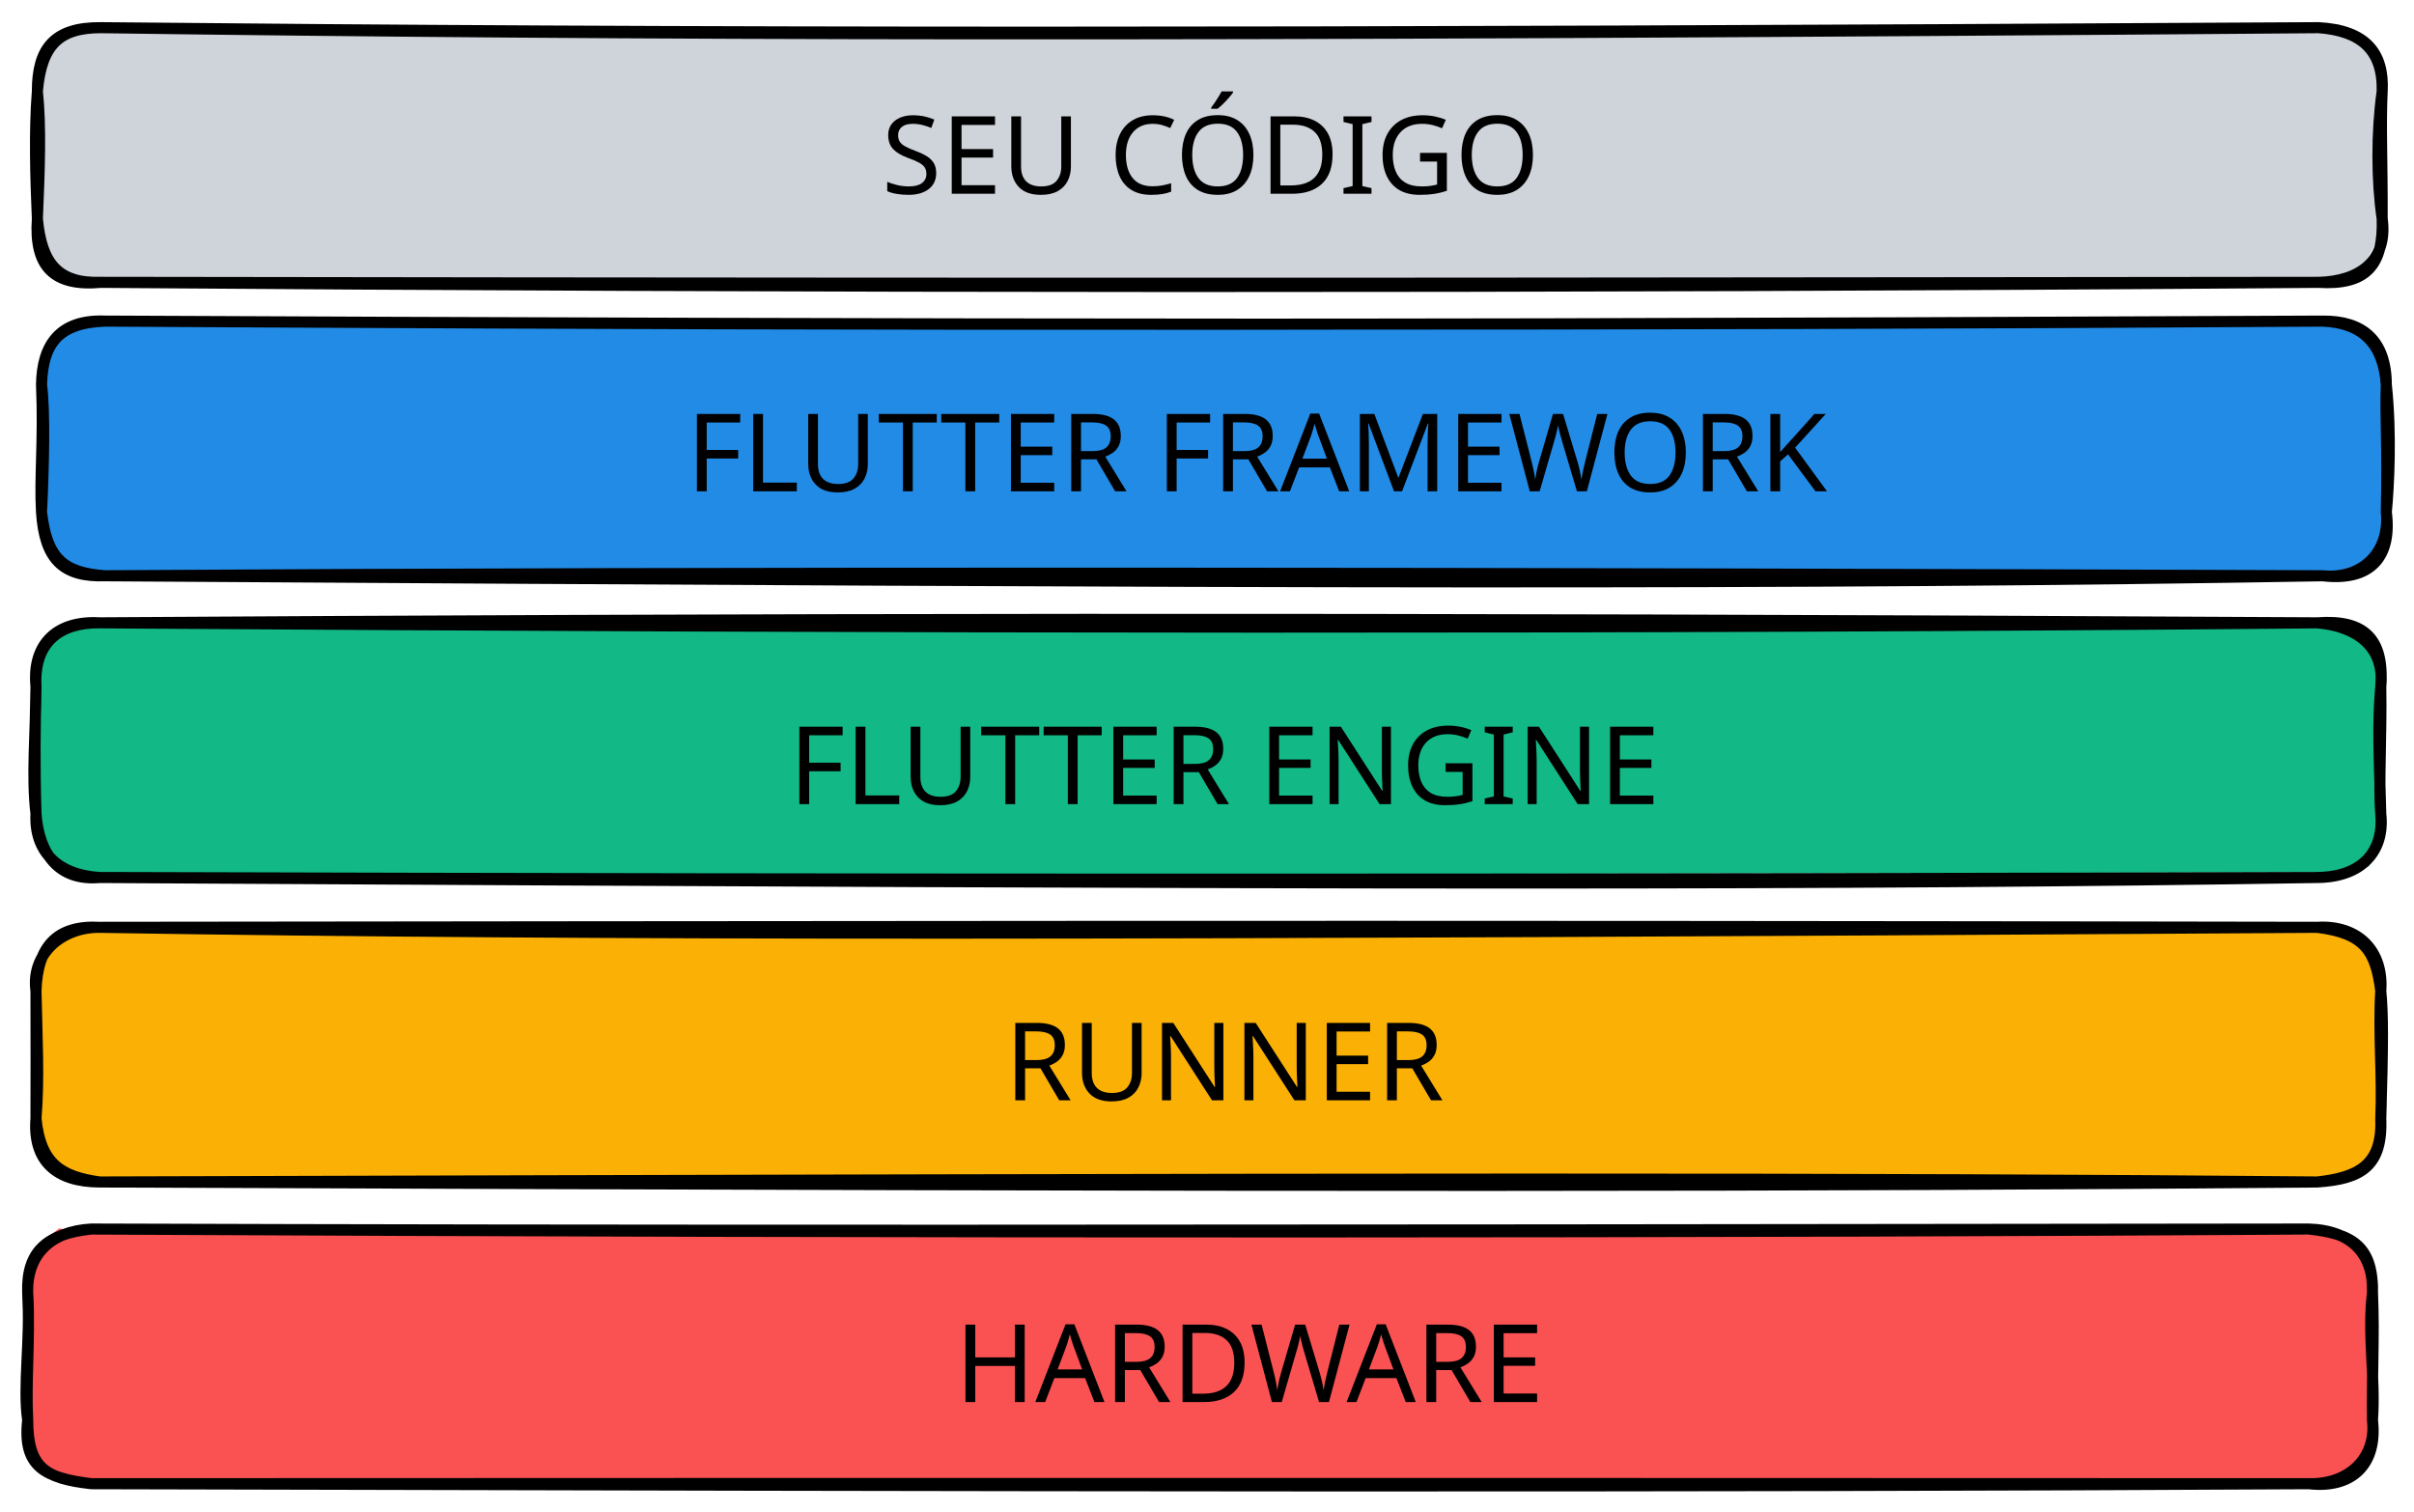
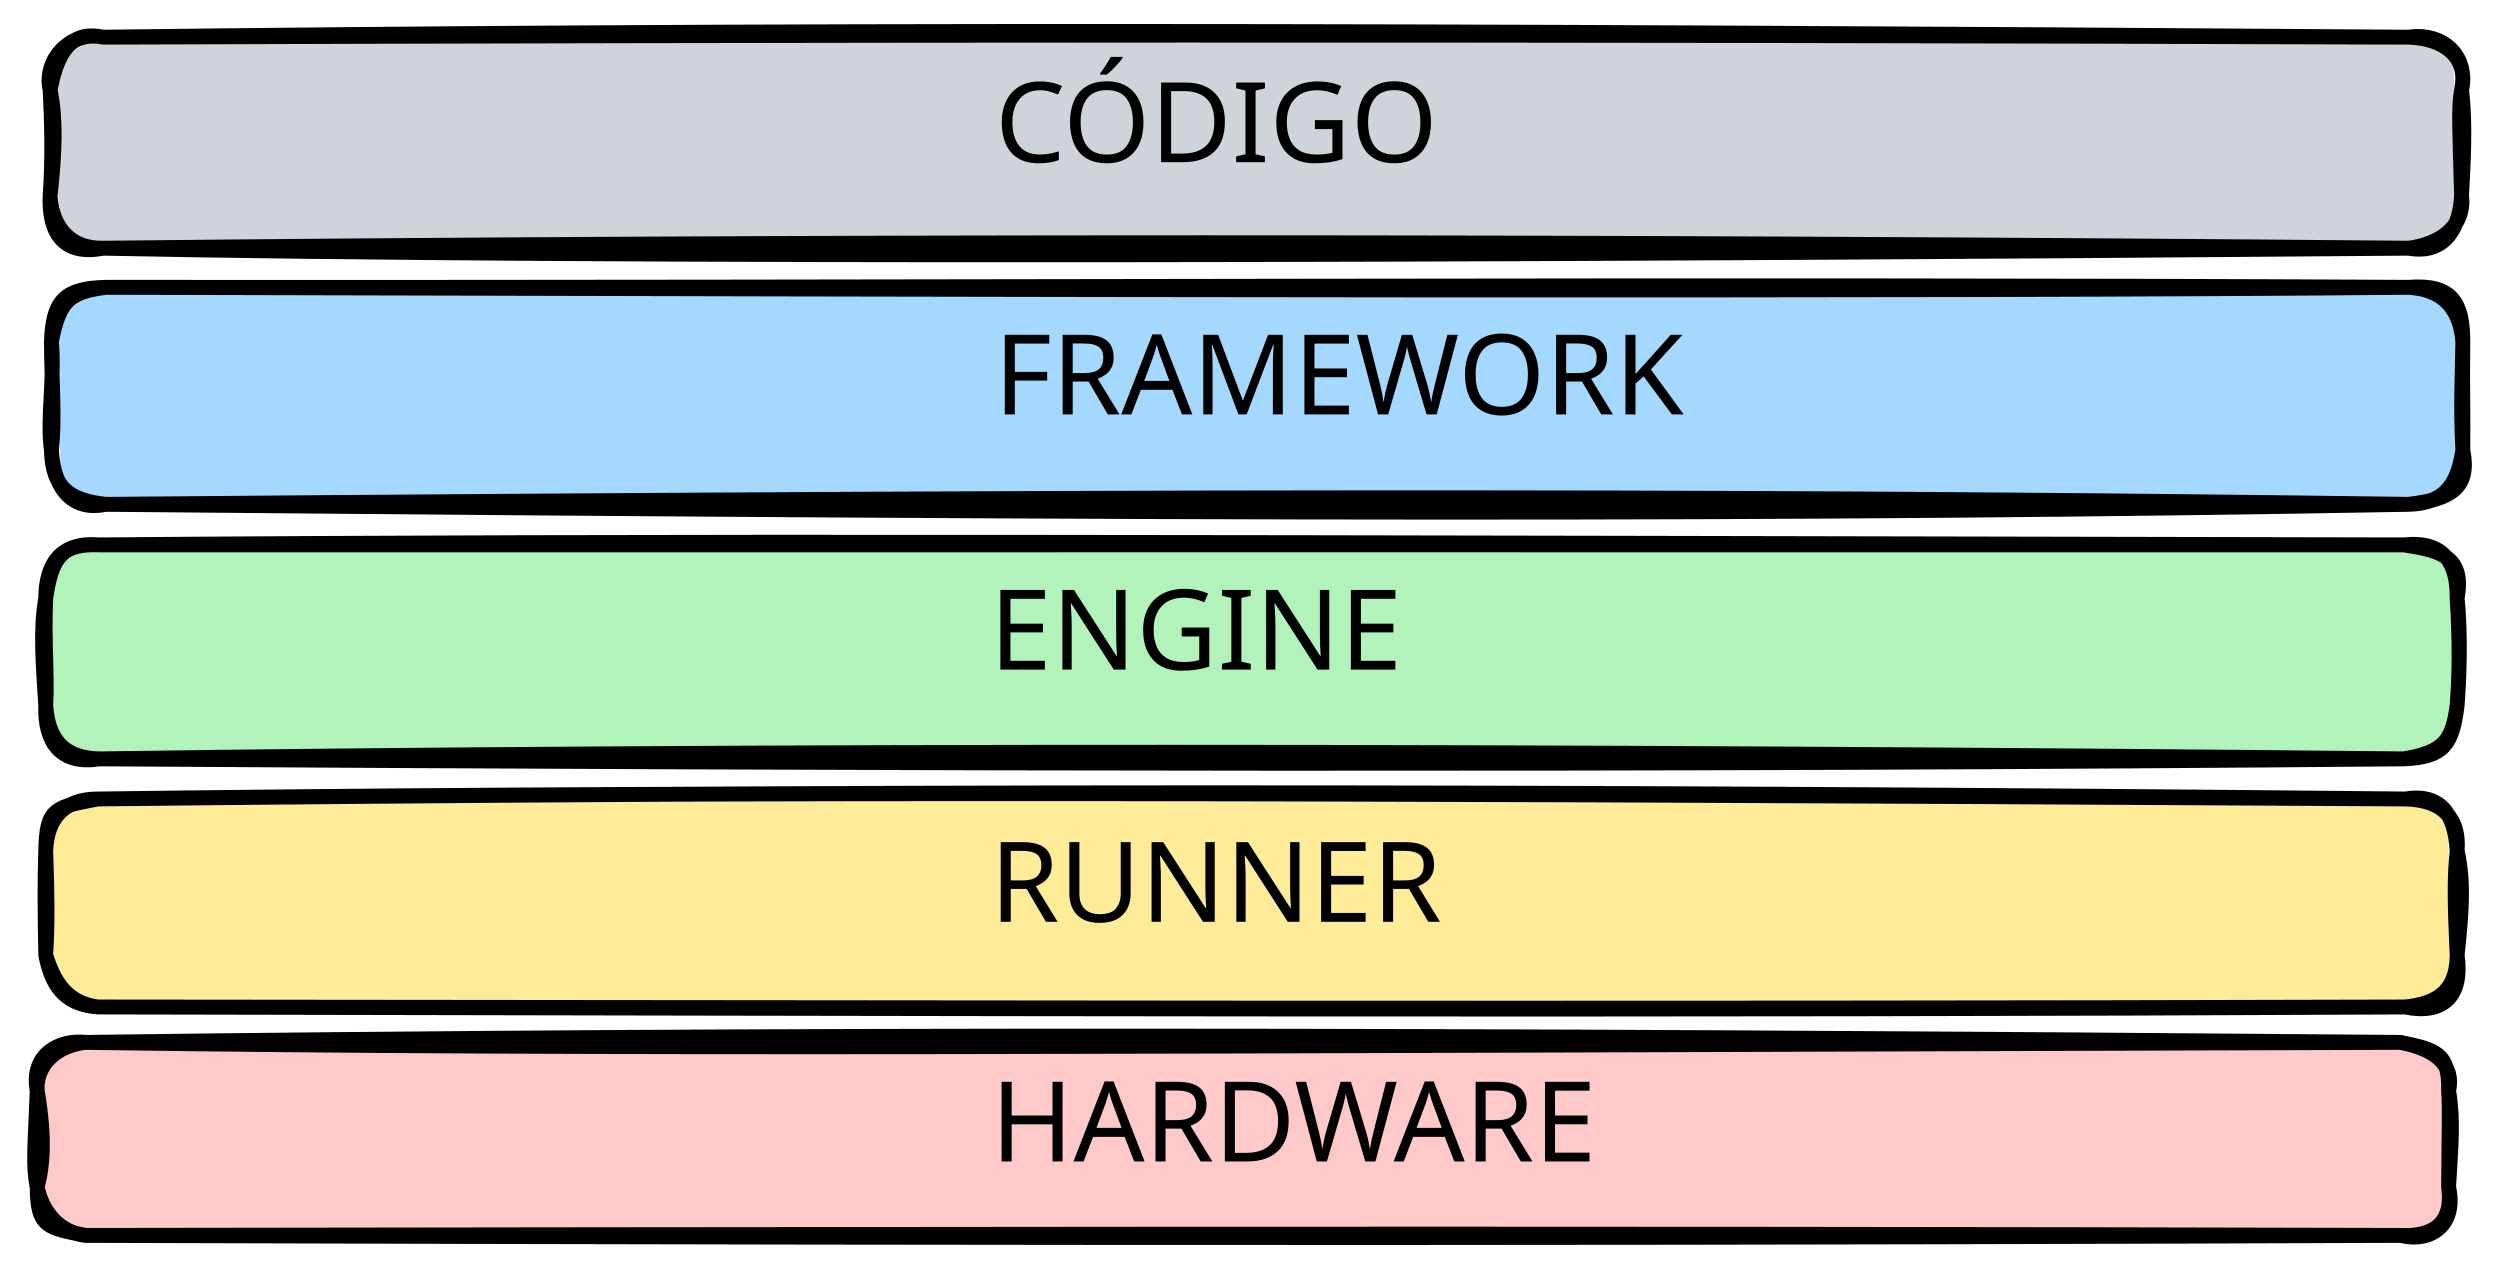
- <svg xmlns="http://www.w3.org/2000/svg" version="1.1" viewBox="0 0 872 546" width="2616" height="1638">
+ <svg xmlns="http://www.w3.org/2000/svg" version="1.1" viewBox="0 0 672.435 342.295" width="672.435" height="342.295">
  <defs>
-     <style>
+     <style class="style-fonts">
      @font-face {
        font-family: "Virgil";
        src: url("https://excalidraw.com/Virgil.woff2");
      }
      @font-face {
        font-family: "Cascadia";
        src: url("https://excalidraw.com/Cascadia.woff2");
      }
    </style>
  </defs>
-   <g stroke-linecap="round" transform="translate(13.5 10) rotate(0 423.5 46)">
-     <path d="M21.16 1.06 L831.26 -1.26 L838.12 4.72 L839.91 4.61 L845.25 13.55 L845.13 24.12 L846.82 73.91 L840.95 84.6 L834.71 90.6 L825.55 93.49 L19.52 90.31 L4.42 87.41 L2.05 79.75 L0.82 70.72 L-0.86 21.03 L-0.01 12.18 L5.43 5.15 L14.11 0.97 L21.19 0.2" stroke="none" stroke-width="0" fill="#ced4da" />
-     <path d="M23 0 M23 0 C215.51 2.64, 407.64 3.28, 824 0 M23 0 C234.68 2.14, 445.67 2.21, 824 0 M824 0 C841 0.85, 847.77 9.1, 847 23 M824 0 C839.19 1.12, 847.38 7.88, 847 23 M847 23 C844.92 37.93, 845.01 55.51, 847 69 M847 23 C846.39 35.23, 847.07 47.88, 847 69 M847 69 C847.59 85.93, 841.19 93.09, 824 92 M847 69 C849.17 84.52, 838.42 91.67, 824 92 M824 92 C546.84 94.13, 270.14 93.88, 23 92 M824 92 C637.15 92.14, 449.92 92.66, 23 92 M23 92 C7.26 92.48, 1.5 84.99, 0 69 M23 92 C5.83 93.57, -1.22 86.31, 0 69 M0 69 C-0.63 54.4, -1.14 37.25, 0 23 M0 69 C0.75 51.67, 1.34 35.42, 0 23 M0 23 C1.47 6.17, 7.89 0.01, 23 0 M0 23 C-0.01 7.64, 5.9 -0.2, 23 0" stroke="#000000" stroke-width="4" fill="none" />
+   <g stroke-linecap="round" transform="translate(13.48574 10) rotate(0 324.3031 28.37822)">
+     <path d="M12.35 1.06 L639.61 -1.4 L645.17 5.04 L646.38 6.84 L648.07 46.5 L643.19 54.32 L640.81 55.39 L634.11 55.11 L11.51 56.57 L7.09 56.25 L2.8 47.45 L-1.33 15.35 L1.5 8.67 L4.37 5.27 L7.12 -1.08 L12.74 -0.75" stroke="none" stroke-width="0" fill="#ced4da" />
+     <path d="M14.19 0 M14.19 0 C190.03 -2.18, 366.33 -1.94, 634.42 0 M14.19 0 C203.1 -0.65, 392.26 -0.82, 634.42 0 M634.42 0 C643.26 -1.34, 650.57 4.68, 648.61 14.19 M634.42 0 C644.41 0.33, 650.52 5.71, 648.61 14.19 M648.61 14.19 C649.78 24.13, 648.99 34.67, 648.61 42.57 M648.61 14.19 C647.72 19.14, 648.16 25.4, 648.61 42.57 M648.61 42.57 C649.65 51.44, 642.19 55.72, 634.42 56.76 M648.61 42.57 C648.21 50.6, 644.55 58.6, 634.42 56.76 M634.42 56.76 C390.78 58.78, 146.89 59.46, 14.19 56.76 M634.42 56.76 C415.32 54.78, 195.87 54.82, 14.19 56.76 M14.19 56.76 C5.53 56.94, 0.45 51.24, 0 42.57 M14.19 56.76 C3.57 58.85, -0.46 52.58, 0 42.57 M0 42.57 C1.27 30.87, 1.62 22.4, 0 14.19 M0 42.57 C0.77 31.54, 0.37 21.86, 0 14.19 M0 14.19 C-1.88 6.28, 5.36 -1.92, 14.19 0 M0 14.19 C2.09 2.8, 6.42 -1.72, 14.19 0" stroke="#000000" stroke-width="4" fill="none" />
  </g>
-   <g transform="translate(318.5 32) rotate(0 115.5417 23.5)">
-     <text x="0" y="38" font-family="Cascadia, Segoe UI Emoji" font-size="39.167px" fill="#000000" text-anchor="start" style="white-space: pre;" direction="ltr">SEU CÓDIGO</text>
+   <g transform="translate(267.6178 20.34707) rotate(0 53.45792 17.99557)">
+     <text x="0" y="0" font-family="Cascadia, Segoe UI Emoji" font-size="29.993px" fill="#000000" text-anchor="start" style="white-space: pre;" direction="ltr" dominant-baseline="text-before-edge">CÓDIGO</text>
  </g>
-   <g stroke-linecap="round" transform="translate(15 116) rotate(0 423.5 46)">
-     <path d="M21.57 -0.12 L829.1 1.91 L837.46 2.19 L841.62 7.11 L845.31 11.31 L846.95 23.51 L847.54 76.19 L839.78 86.53 L835.22 91.18 L823.99 90.66 L19.13 91.59 L7.73 86.61 L1.21 79.67 L1.93 67.82 L0.5 24.14 L0.49 11.14 L6.81 5.55 L13.29 0.8 L24.58 0.58" stroke="none" stroke-width="0" fill="#228be6" />
-     <path d="M23 0 M23 0 C207.1 0.98, 391.1 2.02, 824 0 M23 0 C303.32 1.34, 583.56 1.59, 824 0 M824 0 C838.69 0.62, 845.97 8.44, 847 23 M824 0 C838.27 -0.17, 846.95 6.75, 847 23 M847 23 C848.91 41.03, 847.87 59.94, 847 69 M847 23 C846.56 33.71, 847.55 44.88, 847 69 M847 69 C848.44 83.16, 838.62 93.43, 824 92 M847 69 C849.05 85.16, 841.44 94.05, 824 92 M824 92 C535.63 90.96, 249.43 90.56, 23 92 M824 92 C637.24 95.19, 450.26 94.69, 23 92 M23 92 C7.83 92.54, 1.09 86.17, 0 69 M23 92 C7.8 90.93, 1.93 85.67, 0 69 M0 69 C0.79 52.53, 1.26 32.5, 0 23 M0 69 C-0.75 56.5, 0.86 43.04, 0 23 M0 23 C0.18 8.82, 6.39 -0.69, 23 0 M0 23 C0.46 8.64, 5.52 0.64, 23 0" stroke="#000000" stroke-width="4" fill="none" />
+   <g stroke-linecap="round" transform="translate(13.82884 77.28275) rotate(0 324.3031 29.18377)">
+     <path d="M13.16 -0.12 L637.14 1.78 L642.35 1.01 L648.06 9.57 L648.12 45.57 L644.9 55.23 L641.3 59.25 L632.54 58.65 L12.33 58.76 L5.69 54.97 L2.43 50.11 L1.98 14.95 L0.69 8.81 L5.58 2.47 L8.71 2.05 L13.65 -1.8" stroke="none" stroke-width="0" fill="#a5d8ff" />
+     <path d="M14.59 0 M14.59 0 C233.02 0.19, 452.19 -1, 634.01 0 M14.59 0 C259.07 0.65, 504.39 1.23, 634.01 0 M634.01 0 C645.7 -0.94, 648.6 4.06, 648.61 14.59 M634.01 0 C643.2 0.53, 647.86 5.58, 648.61 14.59 M648.61 14.59 C648.57 21.8, 647.92 31.07, 648.61 43.78 M648.61 14.59 C648.44 25.36, 648.72 34.87, 648.61 43.78 M648.61 43.78 C647.16 53.37, 643.53 58.12, 634.01 58.37 M648.61 43.78 C650.65 53.99, 645.4 57.02, 634.01 58.37 M634.01 58.37 C470.48 61.31, 307.09 61.05, 14.59 58.37 M634.01 58.37 C482.35 56.32, 330.13 55.73, 14.59 58.37 M14.59 58.37 C6.4 60.16, 0.61 55.06, 0 43.78 M14.59 58.37 C5.02 57.3, 0.19 54.12, 0 43.78 M0 43.78 C-1.2 35.1, 0.9 24.96, 0 14.59 M0 43.78 C0.98 35.16, 0.03 24.94, 0 14.59 M0 14.59 C0.41 3.5, 3.55 0.26, 14.59 0 M0 14.59 C2.21 3.25, 5.07 1.33, 14.59 0" stroke="#000000" stroke-width="4" fill="none" />
  </g>
-   <g transform="translate(247.9583 139.5) rotate(0 195.5 23.5)">
-     <text x="0" y="38" font-family="Cascadia, Segoe UI Emoji" font-size="39.167px" fill="#000000" text-anchor="start" style="white-space: pre;" direction="ltr">FLUTTER FRAMEWORK</text>
+   <g transform="translate(267.3557 88.19511) rotate(0 80.18688 17.99557)">
+     <text x="0" y="0" font-family="Cascadia, Segoe UI Emoji" font-size="29.993px" fill="#000000" text-anchor="start" style="white-space: pre;" direction="ltr" dominant-baseline="text-before-edge">FRAMEWORK</text>
  </g>
-   <g stroke-linecap="round" transform="translate(13 225) rotate(0 423.5 46)">
-     <path d="M24.86 0.68 L828.37 0.38 L838.46 1.25 L841.63 6.79 L846.83 13.56 L845.5 24.79 L845.63 75.98 L842.89 87.74 L834.06 92.36 L822.77 90.15 L18.01 91.54 L7.37 84.82 L1.46 77.38 L-1.38 69.32 L0.41 24.27 L2.36 14.69 L4.57 6.5 L13.34 1.45 L21.24 -1.45" stroke="none" stroke-width="0" fill="#12b886" />
-     <path d="M23 0 M23 0 C249.48 -1.39, 476.38 -1.93, 824 0 M23 0 C306.29 1.96, 589.67 2.18, 824 0 M824 0 C841.07 -1.31, 848.27 5.77, 847 23 M824 0 C838.25 1.17, 848.56 8.71, 847 23 M847 23 C845.76 37, 846.45 48.03, 847 69 M847 23 C847.32 40.83, 846.15 58.85, 847 69 M847 69 C848.54 82.73, 839.79 91.94, 824 92 M847 69 C848.19 82.18, 840.77 91.81, 824 92 M824 92 C573.62 92.74, 324.23 92.87, 23 92 M824 92 C653.09 94.72, 482.66 94.6, 23 92 M23 92 C8.31 93.34, 1.09 83.61, 0 69 M23 92 C7.75 91.1, -0.72 82.48, 0 69 M0 69 C-1.66 55.66, -0.08 39.53, 0 23 M0 69 C-0.53 52.27, -0.35 36.15, 0 23 M0 23 C-0.89 6.89, 8.77 -0.19, 23 0 M0 23 C-1.48 8, 7.19 -0.94, 23 0" stroke="#000000" stroke-width="4" fill="none" />
+   <g stroke-linecap="round" transform="translate(12.29731 146.5571) rotate(0 324.3031 28.78099)">
+     <path d="M16.25 0.68 L636.57 0.25 L645.45 1.61 L648.09 9.14 L649.65 47.16 L643.51 55.75 L639.5 58.25 L635.85 59.05 L11.01 59.14 L4.39 53.69 L1.3 49.36 L1.62 12.96 L0.92 6.41 L2.22 3.92 L8.5 2.17 L15.32 1.76" stroke="none" stroke-width="0" fill="#b2f2bb" />
+     <path d="M14.39 0 M14.39 0 C163.73 -1.21, 312.47 -0.64, 634.22 0 M14.39 0 C232.2 0.03, 449.35 -0.04, 634.22 0 M634.22 0 C645.21 -1.19, 648.72 5.06, 648.61 14.39 M634.22 0 C644.59 1.55, 650.61 3.29, 648.61 14.39 M648.61 14.39 C649.35 26.2, 649.24 34.66, 648.61 43.17 M648.61 14.39 C649.7 25.03, 649.05 37.55, 648.61 43.17 M648.61 43.17 C647.3 53.8, 645.04 57.11, 634.22 57.56 M648.61 43.17 C647.34 52.15, 645.58 55.72, 634.22 57.56 M634.22 57.56 C433.33 59.35, 233.88 58.94, 14.39 57.56 M634.22 57.56 C409.02 55.27, 184.21 55.11, 14.39 57.56 M14.39 57.56 C4.1 59.21, -0.33 53.21, 0 43.17 M14.39 57.56 C6.82 57.37, 0.74 54.3, 0 43.17 M0 43.17 C-0.68 32.35, -1.51 22.92, 0 14.39 M0 43.17 C0.48 34.31, -0.52 26.1, 0 14.39 M0 14.39 C1.64 3.06, 4.49 -0.37, 14.39 0 M0 14.39 C0.06 5.36, 3.77 -0.9, 14.39 0" stroke="#000000" stroke-width="4" fill="none" />
  </g>
-   <g transform="translate(284.9583 252.5) rotate(0 161 23.5)">
-     <text x="0" y="38" font-family="Cascadia, Segoe UI Emoji" font-size="39.167px" fill="#000000" text-anchor="start" style="white-space: pre;" direction="ltr">FLUTTER ENGINE</text>
+   <g transform="translate(266.172 156.8325) rotate(0 53.45792 17.99557)">
+     <text x="0" y="0" font-family="Cascadia, Segoe UI Emoji" font-size="29.993px" fill="#000000" text-anchor="start" style="white-space: pre;" direction="ltr" dominant-baseline="text-before-edge">ENGINE</text>
  </g>
-   <g stroke-linecap="round" transform="translate(13 335) rotate(0 423.5 46)">
-     <path d="M22.59 -0.76 L831.34 1.91 L836.86 2.7 L839.82 6.46 L843.8 11.11 L847.3 23.49 L845.56 74.97 L841.69 84.47 L835.88 91.17 L823.06 92.94 L19.26 90.56 L6.76 85.65 L2.35 79.95 L1.93 67.1 L-0.12 21.59 L-0.32 14.18 L4.36 6.6 L14.08 0.16 L21.95 -0.81" stroke="none" stroke-width="0" fill="#fab005" />
-     <path d="M23 0 M23 0 C208.19 2.94, 392.29 2.66, 824 0 M23 0 C255.73 -0.24, 488.15 -0.65, 824 0 M824 0 C838.81 -0.95, 848.08 8.53, 847 23 M824 0 C841.37 2.13, 845.18 8.8, 847 23 M847 23 C847.79 31.26, 847.83 41.03, 847 69 M847 23 C846.06 37.83, 847.69 54.31, 847 69 M847 69 C847.71 86.15, 840.15 90.97, 824 92 M847 69 C847.71 85.88, 838.92 90.37, 824 92 M824 92 C646.58 93.52, 469 93.76, 23 92 M824 92 C659.95 90.56, 495.43 90.66, 23 92 M23 92 C9.58 90.1, 1.61 85.84, 0 69 M23 92 C7.18 91.99, -1.24 84.27, 0 69 M0 69 C1.19 54.74, 0.33 39.33, 0 23 M0 69 C0.09 55.75, 0 41.49, 0 23 M0 23 C-1.92 9.6, 9.35 -0.12, 23 0 M0 23 C0.48 6.81, 7.58 -0.85, 23 0" stroke="#000000" stroke-width="4" fill="none" />
+   <g stroke-linecap="round" transform="translate(12.29731 214.9029) rotate(0 324.3031 27.97545)">
+     <path d="M13.58 -0.76 L639.84 1.77 L641.99 1.43 L646.3 8.58 L646.63 43.42 L646.94 50.98 L642.06 54.56 L635.06 54.17 L12.52 56.34 L2.55 53.39 L2.52 47 L1.01 13.39 L1.79 8.75 L5.43 1.6 L7.75 -0.53 L12.23 1.24" stroke="none" stroke-width="0" fill="#ffec99" />
+     <path d="M13.99 0 M13.99 0 C156.66 -1.83, 300.03 -1.97, 634.62 0 M13.99 0 C206.47 -2.1, 398.53 -2.34, 634.62 0 M634.62 0 C645.01 0.24, 649.31 5.4, 648.61 13.99 M634.62 0 C643.85 -1.51, 648.01 3.57, 648.61 13.99 M648.61 13.99 C650.58 22.31, 649.71 31.9, 648.61 41.96 M648.61 13.99 C647.82 21.52, 647.97 28.3, 648.61 41.96 M648.61 41.96 C648.55 52.57, 642.08 55.14, 634.62 55.95 M648.61 41.96 C650.21 53.22, 644.76 58.04, 634.62 55.95 M634.62 55.95 C423.58 56.58, 210.89 56.1, 13.99 55.95 M634.62 55.95 C439 56.97, 243.59 56.4, 13.99 55.95 M13.99 55.95 C4.66 55.24, 1.54 49.77, 0 41.96 M13.99 55.95 C5.58 54.8, 2.2 49.1, 0 41.96 M0 41.96 C-0.22 30.24, -0.27 21.31, 0 13.99 M0 41.96 C0.5 33.85, 0.43 25.31, 0 13.99 M0 13.99 C0.36 5.05, 5.02 0.02, 13.99 0 M0 13.99 C0.2 2.4, 2.45 2.23, 13.99 0" stroke="#000000" stroke-width="4" fill="none" />
  </g>
-   <g transform="translate(362.9583 359.5) rotate(0 69.5 23.5)">
-     <text x="0" y="38" font-family="Cascadia, Segoe UI Emoji" font-size="39.167px" fill="#000000" text-anchor="start" style="white-space: pre;" direction="ltr">RUNNER</text>
+   <g transform="translate(266.2616 224.6643) rotate(0 53.22094 17.99557)">
+     <text x="0" y="0" font-family="Cascadia, Segoe UI Emoji" font-size="29.993px" fill="#000000" text-anchor="start" style="white-space: pre;" direction="ltr" dominant-baseline="text-before-edge">RUNNER</text>
  </g>
-   <g stroke-linecap="round" transform="translate(10 444) rotate(0 423.5 46)">
-     <path d="M22.72 -0.71 L828.64 1.86 L838.82 5.18 L841.71 5.84 L846.19 11.44 L845.65 22.28 L848 72.92 L842.87 85.03 L834.95 89.98 L825.84 93.12 L16.43 91.95 L4.28 87.84 L-0.08 79.21 L-0.36 67.25 L0.92 22.63 L1.24 14.9 L4.63 5.02 L11.34 -0.2 L21.86 1.33" stroke="none" stroke-width="0" fill="#fa5252" />
-     <path d="M23 0 M23 0 C324.41 1.52, 626.61 1.27, 824 0 M23 0 C212.53 0.64, 402.63 0.52, 824 0 M824 0 C840.02 1.7, 847.22 6.35, 847 23 M824 0 C839.45 0.44, 847.55 9.2, 847 23 M847 23 C845.13 38.4, 848.1 53.54, 847 69 M847 23 C847.72 38.99, 846.73 53.46, 847 69 M847 69 C848.9 85.22, 839.45 93.83, 824 92 M847 69 C848.56 82.38, 838.82 92.32, 824 92 M824 92 C592.69 93.28, 362.13 92.85, 23 92 M824 92 C637.6 91.97, 450.72 91.8, 23 92 M23 92 C6.28 90.16, 0.05 86.21, 0 69 M23 92 C6.2 89.91, -1.91 85.92, 0 69 M0 69 C-1.82 57.06, 1.12 39.48, 0 23 M0 69 C-0.75 54.55, 0.9 40.72, 0 23 M0 23 C-0.34 9.1, 8.47 0.74, 23 0 M0 23 C-0.51 7.92, 7.11 1.67, 23 0" stroke="#000000" stroke-width="4" fill="none" />
+   <g stroke-linecap="round" transform="translate(10 280.3717) rotate(0 324.3031 25.96158)">
+     <path d="M12.7 -0.71 L634.87 1.5 L644.34 3.77 L648.25 7.39 L649.23 37.44 L646.45 43.9 L646.72 47.21 L642.92 49.9 L636.52 51.34 L14.82 53.05 L6.13 51.43 L1.78 50.26 L-0.7 44.77 L-0.36 37.19 L1.73 6.93 L4.87 3.79 L11.86 -0.73" stroke="none" stroke-width="0" fill="#ffc9c9" />
+     <path d="M12.98 0 M12.98 0 C150.59 2.03, 287.9 1.04, 635.63 0 M12.98 0 C195.57 -2.36, 378.27 -2.15, 635.63 0 M635.63 0 C643.74 1.54, 650.33 5.27, 648.61 12.98 M635.63 0 C645.06 1.95, 648.86 2.81, 648.61 12.98 M648.61 12.98 C649.99 21.41, 649.22 27.71, 648.61 38.94 M648.61 12.98 C648.96 18.47, 648.7 22.45, 648.61 38.94 M648.61 38.94 C650.01 49.32, 643.7 52.33, 635.63 51.92 M648.61 38.94 C650.79 48.62, 644.41 54.02, 635.63 51.92 M635.63 51.92 C406.64 51.27, 177.82 51.7, 12.98 51.92 M635.63 51.92 C466.95 52.55, 298.96 52.83, 12.98 51.92 M12.98 51.92 C6.29 51.17, 1.48 46.01, 0 38.94 M12.98 51.92 C2.73 49.81, 0.06 49.76, 0 38.94 M0 38.94 C1.61 32.8, 2.1 25.35, 0 12.98 M0 38.94 C-1.22 32.99, -0.54 27.65, 0 12.98 M0 12.98 C-1.79 3.31, 5.85 -0.8, 12.98 0 M0 12.98 C-0.39 5.97, 5.25 0.85, 12.98 0" stroke="#000000" stroke-width="4" fill="none" />
  </g>
-   <g transform="translate(344.9583 468.5) rotate(0 92.5 23.5)">
-     <text x="0" y="38" font-family="Cascadia, Segoe UI Emoji" font-size="39.167px" fill="#000000" text-anchor="start" style="white-space: pre;" direction="ltr">HARDWARE</text>
+   <g transform="translate(266.5007 289.1331) rotate(0 70.83362 17.99557)">
+     <text x="0" y="0" font-family="Cascadia, Segoe UI Emoji" font-size="29.993px" fill="#000000" text-anchor="start" style="white-space: pre;" direction="ltr" dominant-baseline="text-before-edge">HARDWARE</text>
  </g>
</svg>
